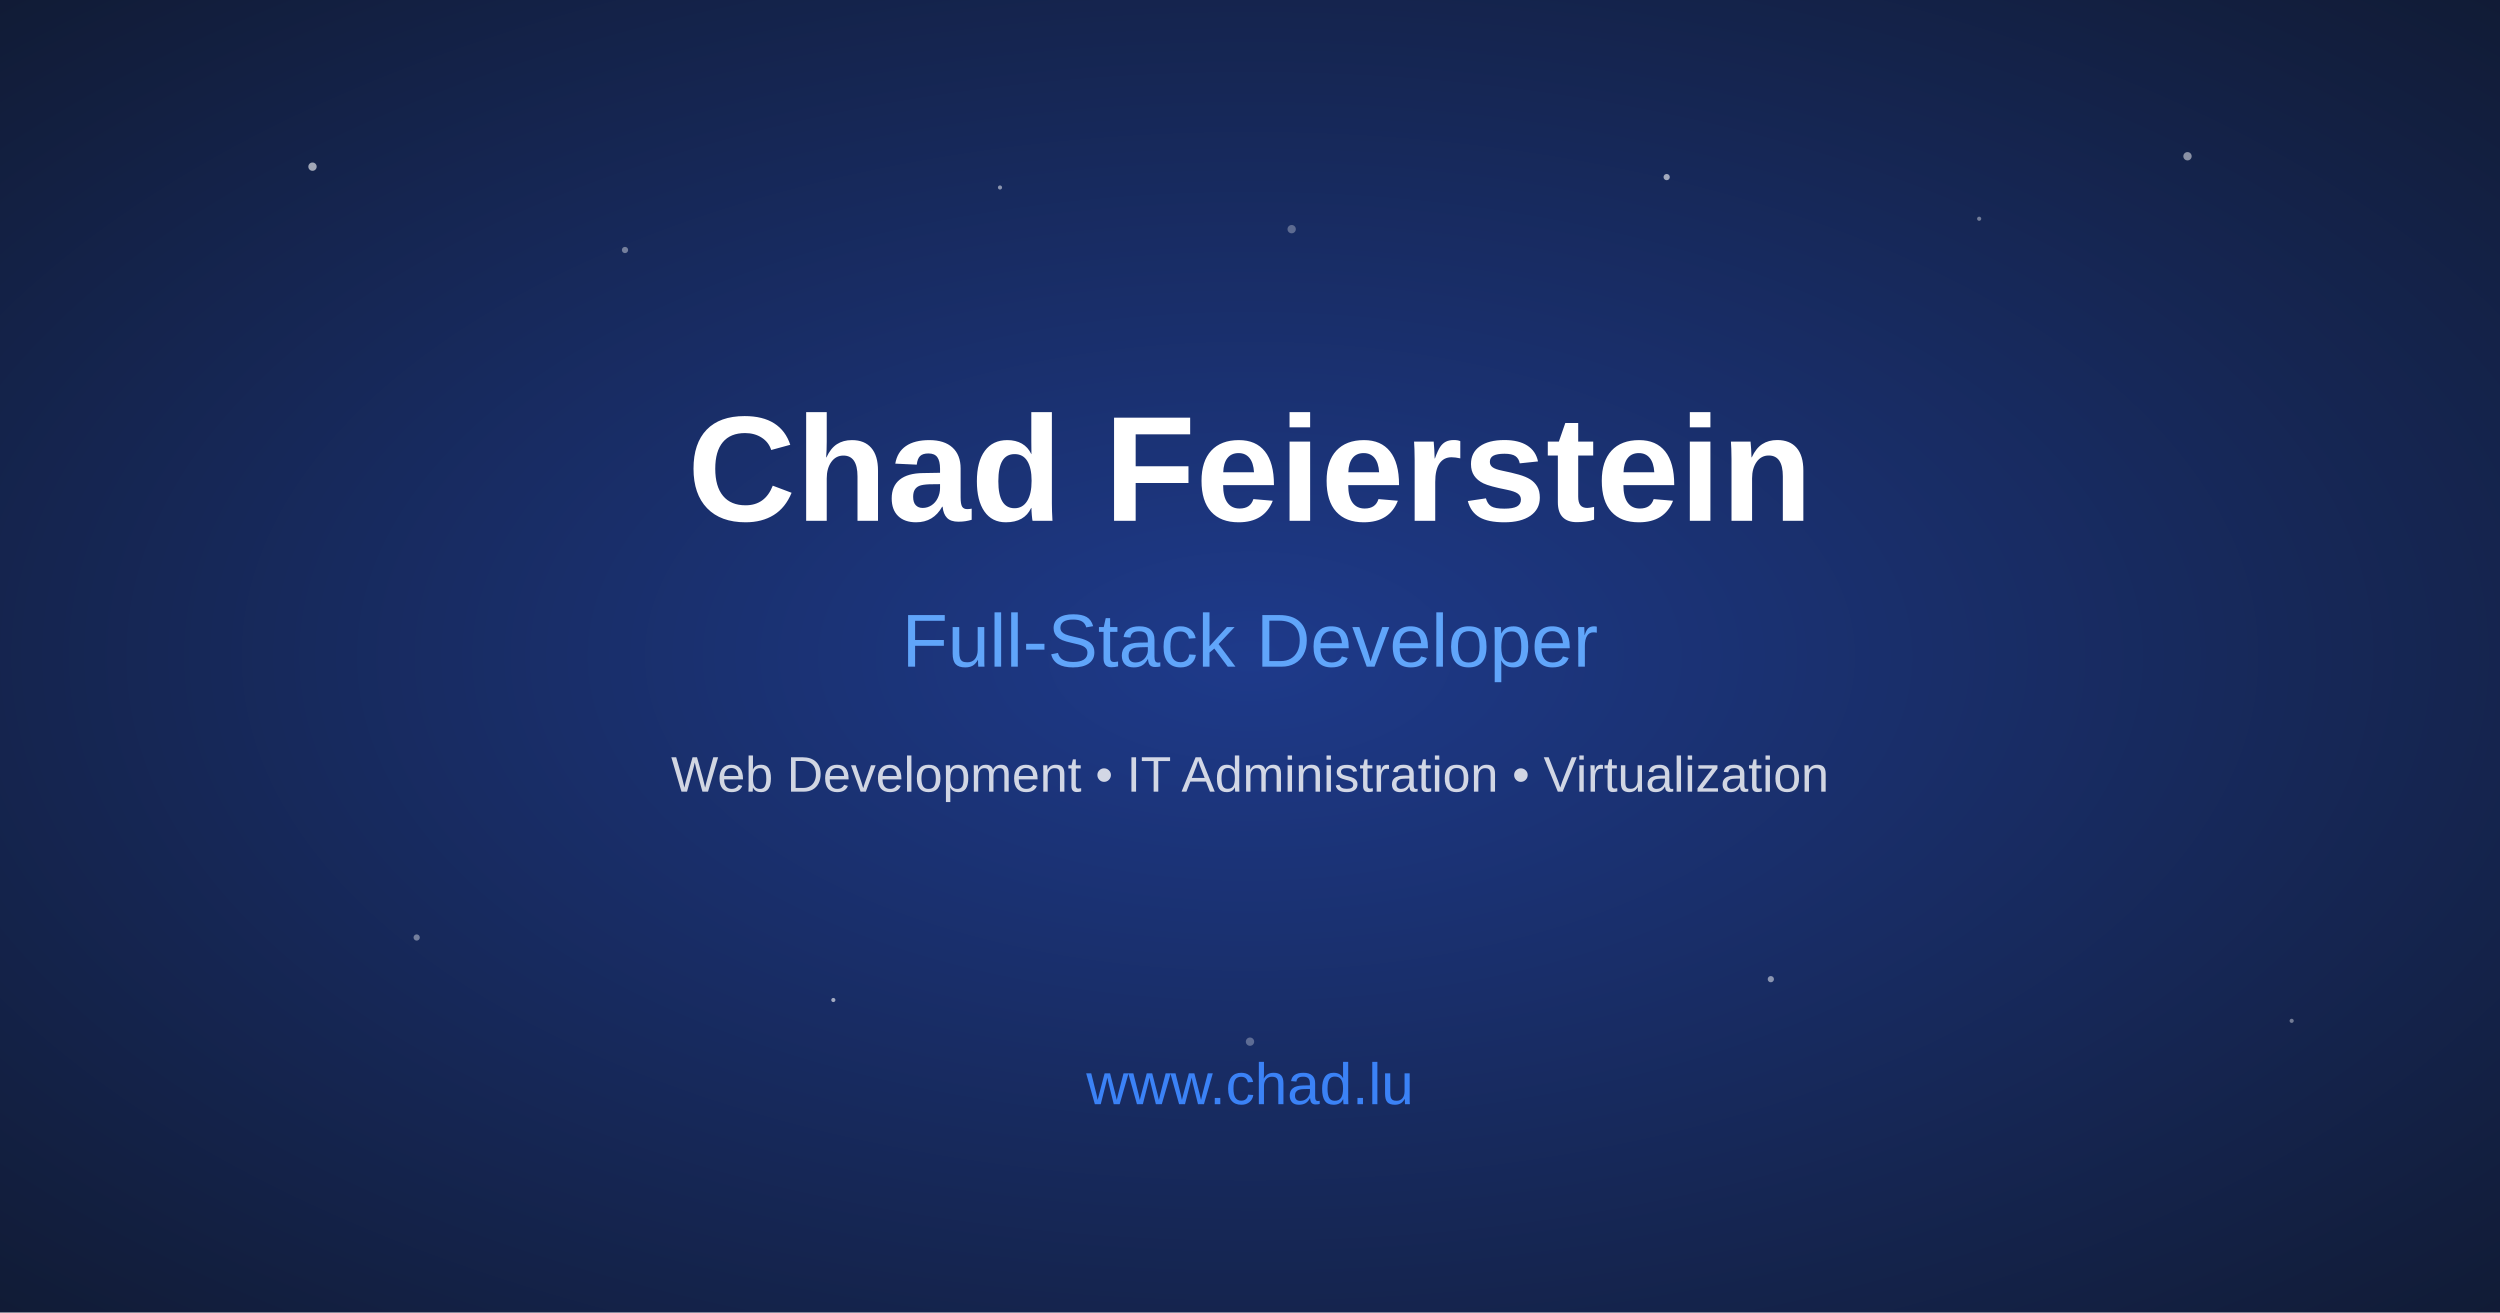
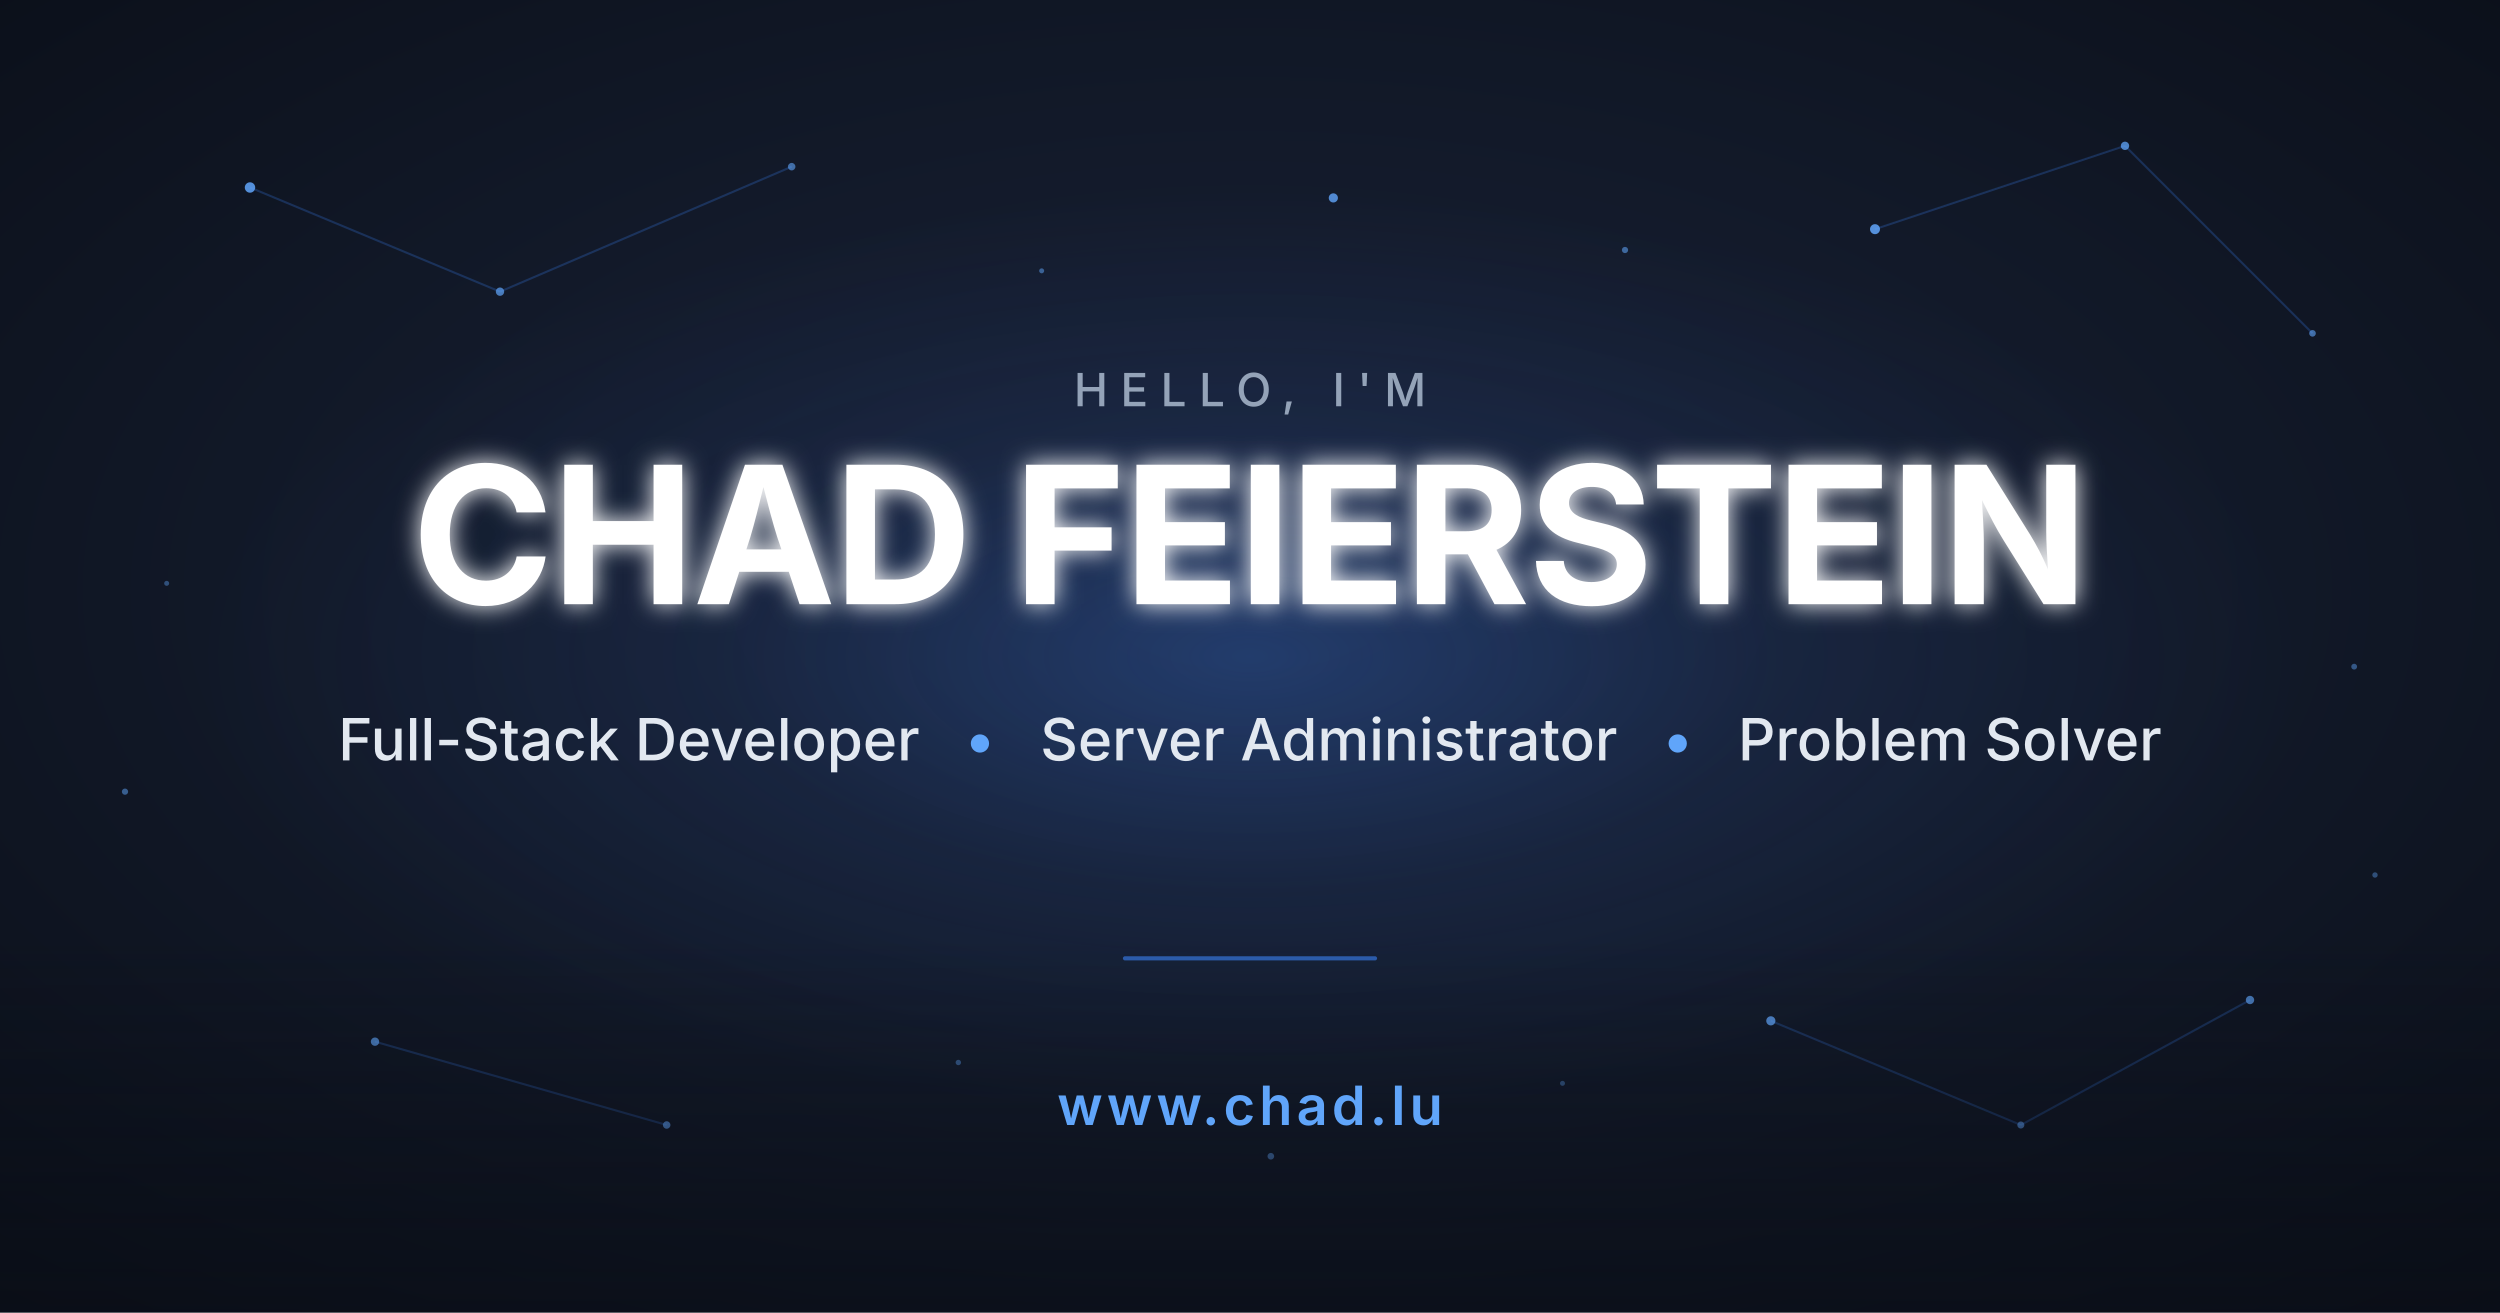
- <svg xmlns="http://www.w3.org/2000/svg" width="1200" height="630" viewBox="0 0 1200 630" fill="none">
+ <svg xmlns="http://www.w3.org/2000/svg" width="1200" height="630" viewBox="0 0 1200 630" font-family="'Segoe UI', 'Inter', system-ui, sans-serif">
  <defs>
-     <radialGradient id="bg-gradient" cx="50%" cy="50%" r="80%">
-       <stop offset="0%" stop-color="#1e3a8a" />
-       <stop offset="100%" stop-color="#0f172a" />
+     <radialGradient id="bg" cx="50%" cy="45%" r="75%">
+       <stop offset="0%" stop-color="#1a2238" />
+       <stop offset="55%" stop-color="#111827" />
+       <stop offset="100%" stop-color="#0a0e17" />
    </radialGradient>
+     <radialGradient id="spotlight" cx="50%" cy="50%" r="50%">
+       <stop offset="0%" stop-color="#3b82f6" stop-opacity="0.28" />
+       <stop offset="50%" stop-color="#3b82f6" stop-opacity="0.08" />
+       <stop offset="100%" stop-color="#3b82f6" stop-opacity="0" />
+     </radialGradient>
+     <linearGradient id="bottomFade" x1="0" y1="0" x2="0" y2="1">
+       <stop offset="0%" stop-color="#0a0e17" stop-opacity="0" />
+       <stop offset="100%" stop-color="#0a0e17" stop-opacity="0.6" />
+     </linearGradient>
+     <filter id="textGlow" x="-10%" y="-50%" width="120%" height="200%">
+       <feGaussianBlur stdDeviation="6" result="blur" />
+       <feMerge>
+         <feMergeNode in="blur" />
+         <feMergeNode in="SourceGraphic" />
+       </feMerge>
+     </filter>
  </defs>
-   <rect width="1200" height="630" fill="url(#bg-gradient)" />
-   <circle cx="150" cy="80" r="2" fill="rgba(255,255,255,0.6)" />
-   <circle cx="300" cy="120" r="1.5" fill="rgba(255,255,255,0.4)" />
-   <circle cx="480" cy="90" r="1" fill="rgba(255,255,255,0.5)" />
-   <circle cx="620" cy="110" r="2" fill="rgba(255,255,255,0.3)" />
-   <circle cx="800" cy="85" r="1.5" fill="rgba(255,255,255,0.6)" />
-   <circle cx="950" cy="105" r="1" fill="rgba(255,255,255,0.4)" />
-   <circle cx="1050" cy="75" r="2" fill="rgba(255,255,255,0.5)" />
-   <circle cx="200" cy="450" r="1.5" fill="rgba(255,255,255,0.4)" />
-   <circle cx="400" cy="480" r="1" fill="rgba(255,255,255,0.6)" />
-   <circle cx="600" cy="500" r="2" fill="rgba(255,255,255,0.3)" />
-   <circle cx="850" cy="470" r="1.5" fill="rgba(255,255,255,0.5)" />
-   <circle cx="1100" cy="490" r="1" fill="rgba(255,255,255,0.4)" />
-   <text x="600" y="250" font-family="Arial, sans-serif" font-size="72" font-weight="bold" fill="white" text-anchor="middle">
-     Chad Feierstein
+   <rect width="1200" height="630" fill="url(#bg)" />
+   <ellipse cx="600" cy="315" rx="500" ry="220" fill="url(#spotlight)" />
+   <g stroke="#3b82f6" stroke-opacity="0.25" stroke-width="1" fill="none">
+     <line x1="120" y1="90" x2="240" y2="140" />
+     <line x1="240" y1="140" x2="380" y2="80" />
+     <line x1="900" y1="110" x2="1020" y2="70" />
+     <line x1="1020" y1="70" x2="1110" y2="160" />
+     <line x1="180" y1="500" x2="320" y2="540" />
+     <line x1="850" y1="490" x2="970" y2="540" />
+     <line x1="970" y1="540" x2="1080" y2="480" />
+   </g>
+   <g fill="#60a5fa">
+     <circle cx="120" cy="90" r="2.5" opacity="0.85" />
+     <circle cx="240" cy="140" r="2" opacity="0.7" />
+     <circle cx="380" cy="80" r="1.8" opacity="0.6" />
+     <circle cx="500" cy="130" r="1.2" opacity="0.5" />
+     <circle cx="640" cy="95" r="2.2" opacity="0.8" />
+     <circle cx="780" cy="120" r="1.5" opacity="0.55" />
+     <circle cx="900" cy="110" r="2.4" opacity="0.85" />
+     <circle cx="1020" cy="70" r="2" opacity="0.75" />
+     <circle cx="1110" cy="160" r="1.6" opacity="0.6" />
+     <circle cx="80" cy="280" r="1.2" opacity="0.4" />
+     <circle cx="1130" cy="320" r="1.4" opacity="0.45" />
+     <circle cx="60" cy="380" r="1.5" opacity="0.5" />
+     <circle cx="1140" cy="420" r="1.3" opacity="0.4" />
+     <circle cx="180" cy="500" r="2" opacity="0.7" />
+     <circle cx="320" cy="540" r="1.8" opacity="0.65" />
+     <circle cx="460" cy="510" r="1.3" opacity="0.45" />
+     <circle cx="610" cy="555" r="1.6" opacity="0.55" />
+     <circle cx="750" cy="520" r="1.2" opacity="0.4" />
+     <circle cx="850" cy="490" r="2.2" opacity="0.8" />
+     <circle cx="970" cy="540" r="1.7" opacity="0.6" />
+     <circle cx="1080" cy="480" r="2" opacity="0.7" />
+   </g>
+   <rect y="450" width="1200" height="180" fill="url(#bottomFade)" />
+   <text x="600" y="195" font-size="22" font-weight="500" fill="#94a3b8" text-anchor="middle" letter-spacing="6">
+     HELLO, I'M
  </text>
-   <text x="600" y="320" font-family="Arial, sans-serif" font-size="36" fill="#60a5fa" text-anchor="middle">
-     Full-Stack Developer
+   <text x="600" y="290" font-size="92" font-weight="700" fill="#ffffff" text-anchor="middle" letter-spacing="-1" filter="url(#textGlow)">
+     CHAD FEIERSTEIN
  </text>
-   <text x="600" y="380" font-family="Arial, sans-serif" font-size="24" fill="rgba(255,255,255,0.8)" text-anchor="middle">
-     Web Development • IT Administration • Virtualization
-   </text>
-   <text x="600" y="530" font-family="Arial, sans-serif" font-size="28" fill="#3b82f6" text-anchor="middle">
+   <g font-size="28" font-weight="500" text-anchor="middle">
+     <text x="600" y="365" fill="#e2e8f0">
+       <tspan>Full-Stack Developer</tspan>
+       <tspan fill="#60a5fa" dx="14" dy="0">•</tspan>
+       <tspan fill="#e2e8f0" dx="14">Server Administrator</tspan>
+       <tspan fill="#60a5fa" dx="14">•</tspan>
+       <tspan fill="#e2e8f0" dx="14">Problem Solver</tspan>
+     </text>
+   </g>
+   <line x1="540" y1="460" x2="660" y2="460" stroke="#3b82f6" stroke-width="2" stroke-linecap="round" opacity="0.6" />
+   <text x="600" y="540" font-size="26" font-weight="600" fill="#60a5fa" text-anchor="middle" letter-spacing="2">
    www.chad.lu
  </text>
</svg>
